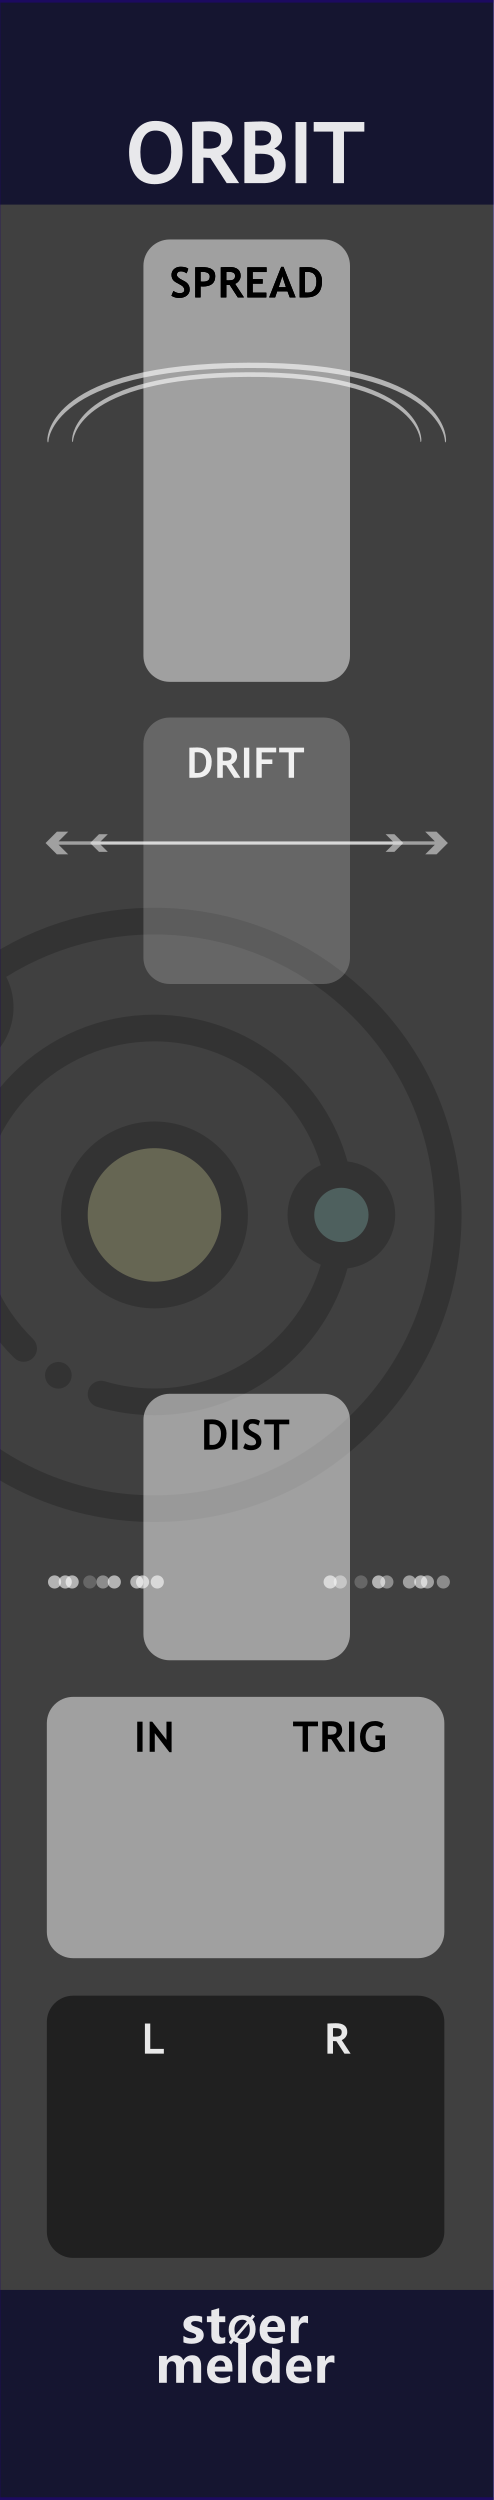
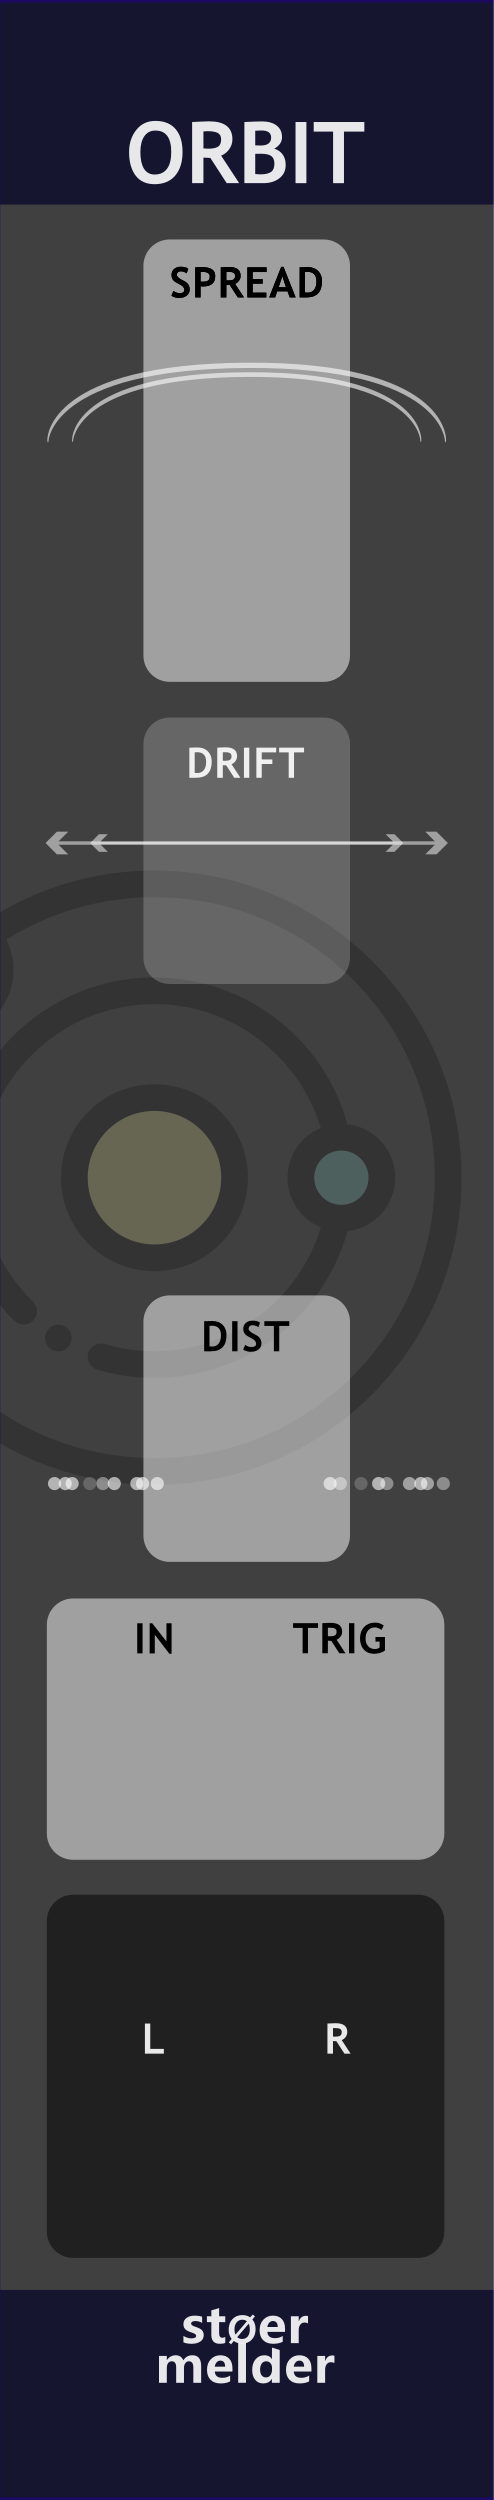
<svg xmlns="http://www.w3.org/2000/svg" width="100%" height="100%" viewBox="0 0 75 380" version="1.1" xml:space="preserve" style="fill-rule:evenodd;clip-rule:evenodd;stroke-linecap:round;stroke-linejoin:round;stroke-miterlimit:1.5;">
  <g id="panel" transform="matrix(0.834722,0,0,1.04324,-803.837,250.623)">
    <g transform="matrix(1.4975,0,0,0.958552,963,-240.242)">
      <rect x="0" y="0" width="60" height="380" style="fill:rgb(64,64,64);" />
    </g>
    <g transform="matrix(1.27844,0,0,1.11606,959.87,-263.382)">
      <path d="M10.793,131.018L12.165,132.275L10.551,132.275L8.936,130.796L10.551,129.316L12.165,129.316L10.793,130.574L64.385,130.574L63.012,129.316L64.627,129.316L66.241,130.796L64.627,132.275L63.012,132.275L64.385,131.018L10.793,131.018Z" style="fill:white;fill-opacity:0.5;" />
    </g>
    <g transform="matrix(0.994916,0,0,0.86855,970.527,-231.008)">
      <path d="M10.793,131.018L12.165,132.275L10.551,132.275L8.936,130.796L10.551,129.316L12.165,129.316L10.793,130.574L64.385,130.574L63.012,129.316L64.627,129.316L66.241,130.796L64.627,132.275L63.012,132.275L64.385,131.018L10.793,131.018Z" style="fill:white;fill-opacity:0.5;" />
    </g>
    <g transform="matrix(0.531338,0,0,1.81961,978.958,-538.829)">
      <rect x="-30.034" y="347.456" width="169.102" height="16.91" style="fill:rgb(10,10,44);fill-opacity:0.8;" />
    </g>
    <g transform="matrix(0.531338,0,0,1.76292,978.958,-852.772)">
      <rect x="-30.034" y="347.456" width="169.102" height="16.91" style="fill:rgb(10,10,44);fill-opacity:0.8;" />
    </g>
    <g transform="matrix(4.01174,0,0,25.5659,813.011,-292.473)">
      <rect x="37.388" y="2.043" width="22.397" height="14.247" style="fill:none;stroke:rgb(32,6,118);stroke-opacity:0.7;stroke-width:0.03px;" />
    </g>
    <g transform="matrix(0.840359,0,0,0.840359,175.891,16.2108)">
      <g transform="matrix(1.198,0,0,0.958552,893.633,-224.914)">
        <g transform="matrix(9,0,0,9,64.0056,347.267)">
          <path d="M0.919,-0L0.762,-0L0.762,-0.308C0.762,-0.391 0.732,-0.432 0.671,-0.432C0.643,-0.432 0.62,-0.42 0.602,-0.395C0.583,-0.369 0.574,-0.339 0.574,-0.303L0.574,-0L0.417,-0L0.417,-0.312C0.417,-0.392 0.387,-0.432 0.327,-0.432C0.298,-0.432 0.274,-0.42 0.256,-0.396C0.238,-0.372 0.229,-0.341 0.229,-0.301L0.229,-0L0.072,-0L0.072,-0.54L0.229,-0.54L0.229,-0.456L0.231,-0.456C0.25,-0.486 0.275,-0.51 0.307,-0.528C0.338,-0.545 0.371,-0.553 0.405,-0.553C0.481,-0.553 0.533,-0.519 0.561,-0.451C0.603,-0.519 0.663,-0.553 0.743,-0.553C0.86,-0.553 0.919,-0.481 0.919,-0.335L0.919,-0Z" style="fill:white;fill-opacity:0.9;fill-rule:nonzero;" />
        </g>
        <g transform="matrix(9,0,0,9,72.978,347.267)">
          <path d="M0.551,-0.226L0.196,-0.226C0.201,-0.142 0.252,-0.1 0.347,-0.1C0.407,-0.1 0.459,-0.115 0.505,-0.144L0.505,-0.028C0.456,-0.001 0.391,0.013 0.312,0.013C0.226,0.013 0.159,-0.011 0.111,-0.06C0.063,-0.108 0.04,-0.176 0.04,-0.262C0.04,-0.348 0.065,-0.419 0.116,-0.472C0.167,-0.526 0.23,-0.553 0.307,-0.553C0.384,-0.553 0.443,-0.53 0.487,-0.484C0.53,-0.437 0.551,-0.374 0.551,-0.292L0.551,-0.226ZM0.404,-0.324C0.404,-0.405 0.372,-0.445 0.306,-0.445C0.279,-0.445 0.255,-0.434 0.234,-0.412C0.214,-0.39 0.201,-0.361 0.195,-0.324L0.404,-0.324Z" style="fill:white;fill-opacity:0.9;fill-rule:nonzero;" />
        </g>
        <g transform="matrix(9,0,0,9,78.3513,347.267)">
          <rect x="0.069" y="-0.799" width="0.157" height="0.799" style="fill:white;fill-opacity:0.9;fill-rule:nonzero;" />
        </g>
        <g transform="matrix(9,0,0,9,81.1494,347.267)">
          <path d="M0.593,-0L0.436,-0L0.436,-0.076L0.433,-0.076C0.395,-0.017 0.339,0.013 0.264,0.013C0.195,0.013 0.141,-0.011 0.1,-0.06C0.06,-0.108 0.04,-0.174 0.04,-0.258C0.04,-0.346 0.062,-0.418 0.108,-0.472C0.153,-0.526 0.212,-0.553 0.286,-0.553C0.356,-0.553 0.405,-0.528 0.433,-0.477L0.436,-0.477L0.438,-0.707L0.593,-0.658L0.593,-0ZM0.438,-0.306C0.438,-0.342 0.427,-0.372 0.405,-0.396C0.383,-0.42 0.356,-0.432 0.323,-0.432C0.284,-0.432 0.254,-0.417 0.232,-0.386C0.21,-0.356 0.199,-0.315 0.199,-0.263C0.199,-0.213 0.21,-0.175 0.231,-0.148C0.252,-0.121 0.281,-0.108 0.318,-0.108C0.353,-0.108 0.382,-0.122 0.404,-0.15C0.427,-0.179 0.438,-0.215 0.438,-0.261L0.438,-0.306Z" style="fill:white;fill-opacity:0.9;fill-rule:nonzero;" />
        </g>
        <g transform="matrix(9,0,0,9,87.2654,347.267)">
          <path d="M0.551,-0.226L0.196,-0.226C0.201,-0.142 0.252,-0.1 0.347,-0.1C0.407,-0.1 0.459,-0.115 0.505,-0.144L0.505,-0.028C0.456,-0.001 0.391,0.013 0.312,0.013C0.226,0.013 0.159,-0.011 0.111,-0.06C0.063,-0.108 0.04,-0.176 0.04,-0.262C0.04,-0.348 0.065,-0.419 0.116,-0.472C0.167,-0.526 0.23,-0.553 0.307,-0.553C0.384,-0.553 0.443,-0.53 0.487,-0.484C0.53,-0.437 0.551,-0.374 0.551,-0.292L0.551,-0.226ZM0.404,-0.324C0.404,-0.405 0.372,-0.445 0.306,-0.445C0.279,-0.445 0.255,-0.434 0.234,-0.412C0.214,-0.39 0.201,-0.361 0.195,-0.324L0.404,-0.324Z" style="fill:white;fill-opacity:0.9;fill-rule:nonzero;" />
        </g>
        <g transform="matrix(9,0,0,9,92.6386,347.267)">
          <path d="M0.416,-0.397C0.397,-0.408 0.374,-0.414 0.346,-0.414C0.31,-0.414 0.282,-0.4 0.261,-0.373C0.24,-0.345 0.229,-0.308 0.229,-0.26L0.229,-0L0.072,-0L0.072,-0.54L0.229,-0.54L0.229,-0.438L0.231,-0.438C0.257,-0.512 0.305,-0.549 0.374,-0.549C0.392,-0.549 0.406,-0.547 0.416,-0.543L0.416,-0.397Z" style="fill:white;fill-opacity:0.9;fill-rule:nonzero;" />
        </g>
      </g>
      <g transform="matrix(1.198,0,0,0.958552,893.495,-231.786)">
        <g transform="matrix(9,0,0,9,68.6657,347.267)">
          <path d="M0.058,-0.145C0.112,-0.112 0.165,-0.096 0.216,-0.096C0.281,-0.096 0.314,-0.113 0.314,-0.148C0.314,-0.173 0.287,-0.193 0.233,-0.21C0.166,-0.231 0.12,-0.254 0.095,-0.28C0.07,-0.305 0.058,-0.34 0.058,-0.383C0.058,-0.436 0.079,-0.478 0.122,-0.508C0.165,-0.538 0.221,-0.553 0.291,-0.553C0.34,-0.553 0.388,-0.546 0.434,-0.531L0.434,-0.407C0.392,-0.432 0.346,-0.444 0.295,-0.444C0.27,-0.444 0.25,-0.44 0.235,-0.431C0.22,-0.422 0.212,-0.41 0.212,-0.396C0.212,-0.371 0.235,-0.351 0.28,-0.335C0.329,-0.319 0.366,-0.304 0.39,-0.291C0.415,-0.278 0.434,-0.26 0.447,-0.238C0.459,-0.216 0.466,-0.191 0.466,-0.163C0.466,-0.107 0.444,-0.064 0.399,-0.033C0.354,-0.002 0.295,0.013 0.22,0.013C0.162,0.013 0.107,0.004 0.058,-0.015L0.058,-0.145Z" style="fill:white;fill-opacity:0.9;fill-rule:nonzero;" />
        </g>
        <g transform="matrix(9,0,0,9,73.2436,347.267)">
          <path d="M0.39,-0.006C0.366,0.007 0.33,0.013 0.282,0.013C0.167,0.013 0.11,-0.047 0.11,-0.167L0.11,-0.422L0.021,-0.422L0.021,-0.54L0.11,-0.54L0.11,-0.659L0.267,-0.704L0.267,-0.54L0.39,-0.54L0.39,-0.422L0.267,-0.422L0.267,-0.195C0.267,-0.137 0.289,-0.108 0.335,-0.108C0.353,-0.108 0.371,-0.114 0.39,-0.124L0.39,-0.006Z" style="fill:white;fill-opacity:0.9;fill-rule:nonzero;" />
        </g>
        <g transform="matrix(6.6,0,0,6.6,77.1051,347.267)">
          <path d="M0.106,0.032L0.043,-0.021L0.122,-0.115C0.067,-0.183 0.04,-0.268 0.04,-0.368C0.04,-0.487 0.075,-0.584 0.144,-0.658C0.213,-0.732 0.305,-0.769 0.418,-0.769C0.5,-0.769 0.571,-0.748 0.63,-0.706L0.698,-0.785L0.761,-0.733L0.689,-0.65C0.748,-0.581 0.778,-0.493 0.778,-0.384C0.778,-0.266 0.743,-0.17 0.674,-0.097C0.605,-0.023 0.516,0.013 0.406,0.013C0.32,0.013 0.246,-0.011 0.182,-0.059L0.106,0.032ZM0.54,-0.6C0.506,-0.628 0.463,-0.642 0.413,-0.642C0.349,-0.642 0.297,-0.617 0.258,-0.569C0.218,-0.52 0.199,-0.455 0.199,-0.375C0.199,-0.319 0.208,-0.273 0.227,-0.234L0.54,-0.6ZM0.275,-0.165C0.311,-0.131 0.356,-0.114 0.409,-0.114C0.473,-0.114 0.524,-0.137 0.563,-0.184C0.601,-0.231 0.62,-0.294 0.62,-0.374C0.62,-0.435 0.61,-0.488 0.588,-0.533L0.275,-0.165Z" style="fill:white;fill-opacity:0.9;fill-rule:nonzero;" />
        </g>
        <g transform="matrix(9,0,0,9,82.6053,347.267)">
          <path d="M0.551,-0.226L0.196,-0.226C0.201,-0.142 0.252,-0.1 0.347,-0.1C0.407,-0.1 0.459,-0.115 0.505,-0.144L0.505,-0.028C0.456,-0.001 0.391,0.013 0.312,0.013C0.226,0.013 0.159,-0.011 0.111,-0.06C0.063,-0.108 0.04,-0.176 0.04,-0.262C0.04,-0.348 0.065,-0.419 0.116,-0.472C0.167,-0.526 0.23,-0.553 0.307,-0.553C0.384,-0.553 0.443,-0.53 0.487,-0.484C0.53,-0.437 0.551,-0.374 0.551,-0.292L0.551,-0.226ZM0.404,-0.324C0.404,-0.405 0.372,-0.445 0.306,-0.445C0.279,-0.445 0.255,-0.434 0.234,-0.412C0.214,-0.39 0.201,-0.361 0.195,-0.324L0.404,-0.324Z" style="fill:white;fill-opacity:0.9;fill-rule:nonzero;" />
        </g>
        <g transform="matrix(9,0,0,9,87.9786,347.267)">
          <path d="M0.416,-0.397C0.397,-0.408 0.374,-0.414 0.346,-0.414C0.31,-0.414 0.282,-0.4 0.261,-0.373C0.24,-0.345 0.229,-0.308 0.229,-0.26L0.229,-0L0.072,-0L0.072,-0.54L0.229,-0.54L0.229,-0.438L0.231,-0.438C0.257,-0.512 0.305,-0.549 0.374,-0.549C0.392,-0.549 0.406,-0.547 0.416,-0.543L0.416,-0.397Z" style="fill:white;fill-opacity:0.9;fill-rule:nonzero;" />
        </g>
      </g>
    </g>
    <g transform="matrix(1.198,0,0,0.958552,983.469,-213.548)">
      <g transform="matrix(13,0,0,13,2.02808,0)">
        <path d="M0.039,-0.364C0.039,-0.466 0.067,-0.552 0.123,-0.622C0.179,-0.693 0.253,-0.728 0.347,-0.728C0.45,-0.728 0.528,-0.696 0.583,-0.632C0.637,-0.569 0.664,-0.479 0.664,-0.364C0.664,-0.249 0.636,-0.157 0.579,-0.089C0.522,-0.022 0.441,0.012 0.337,0.012C0.241,0.012 0.167,-0.021 0.116,-0.088C0.065,-0.155 0.039,-0.247 0.039,-0.364ZM0.171,-0.364C0.171,-0.28 0.185,-0.215 0.213,-0.169C0.242,-0.124 0.283,-0.101 0.337,-0.101C0.4,-0.101 0.449,-0.123 0.482,-0.168C0.516,-0.213 0.532,-0.278 0.532,-0.364C0.532,-0.531 0.47,-0.615 0.347,-0.615C0.29,-0.615 0.247,-0.593 0.216,-0.547C0.186,-0.502 0.171,-0.441 0.171,-0.364Z" style="fill:white;fill-opacity:0.9;fill-rule:nonzero;" />
      </g>
      <g transform="matrix(13,0,0,13,11.1687,0)">
        <path d="M0.477,-0L0.286,-0.295C0.266,-0.296 0.24,-0.297 0.205,-0.299L0.205,-0L0.073,-0L0.073,-0.715C0.08,-0.715 0.108,-0.717 0.156,-0.719C0.204,-0.721 0.242,-0.723 0.271,-0.723C0.453,-0.723 0.544,-0.652 0.544,-0.512C0.544,-0.469 0.531,-0.431 0.506,-0.396C0.481,-0.361 0.45,-0.337 0.412,-0.322L0.623,-0L0.477,-0ZM0.205,-0.605L0.205,-0.406C0.229,-0.404 0.246,-0.403 0.259,-0.403C0.312,-0.403 0.351,-0.411 0.375,-0.426C0.4,-0.441 0.412,-0.47 0.412,-0.513C0.412,-0.548 0.399,-0.573 0.373,-0.587C0.346,-0.601 0.305,-0.608 0.248,-0.608C0.234,-0.608 0.22,-0.607 0.205,-0.605Z" style="fill:white;fill-opacity:0.9;fill-rule:nonzero;" />
      </g>
      <g transform="matrix(13,0,0,13,19.1096,0)">
        <path d="M0.292,-0L0.073,-0L0.073,-0.715C0.17,-0.719 0.237,-0.722 0.276,-0.722C0.35,-0.722 0.408,-0.706 0.45,-0.674C0.492,-0.642 0.513,-0.597 0.513,-0.538C0.513,-0.481 0.483,-0.437 0.423,-0.404C0.512,-0.373 0.556,-0.309 0.556,-0.212C0.556,-0.147 0.532,-0.096 0.482,-0.057C0.433,-0.019 0.37,-0 0.292,-0ZM0.2,-0.613L0.2,-0.442C0.22,-0.441 0.24,-0.44 0.262,-0.44C0.344,-0.44 0.386,-0.471 0.386,-0.533C0.386,-0.588 0.348,-0.616 0.273,-0.616C0.253,-0.616 0.229,-0.615 0.2,-0.613ZM0.2,-0.343L0.2,-0.106C0.226,-0.104 0.247,-0.103 0.263,-0.103C0.319,-0.103 0.36,-0.113 0.386,-0.132C0.412,-0.151 0.424,-0.183 0.424,-0.228C0.424,-0.268 0.412,-0.298 0.389,-0.316C0.365,-0.335 0.323,-0.344 0.264,-0.344C0.252,-0.344 0.23,-0.344 0.2,-0.343Z" style="fill:white;fill-opacity:0.9;fill-rule:nonzero;" />
      </g>
      <g transform="matrix(13,0,0,13,26.8474,0)">
        <rect x="0.076" y="-0.715" width="0.127" height="0.715" style="fill:white;fill-opacity:0.9;fill-rule:nonzero;" />
      </g>
      <g transform="matrix(13,0,0,13,30.4656,0)">
        <path d="M0.364,-0.603L0.364,-0L0.237,-0L0.237,-0.603L0.01,-0.603L0.01,-0.715L0.602,-0.715L0.602,-0.603L0.364,-0.603Z" style="fill:white;fill-opacity:0.9;fill-rule:nonzero;" />
      </g>
    </g>
-     <g transform="matrix(1.064,0,0,1.42655,966.095,-30.6681)">
-       <path d="M73.138,59.611C73.138,58.128 71.119,56.924 68.634,56.924L9.611,56.924C7.125,56.924 5.107,58.128 5.107,59.611L5.107,81.016C5.107,82.5 7.125,83.704 9.611,83.704L68.634,83.704C71.119,83.704 73.138,82.5 73.138,81.016L73.138,59.611Z" style="fill-opacity:0.5;" />
-     </g>
-     <g transform="matrix(0.218476,0,0,0.174808,935.186,-107.979)">
+     <g transform="matrix(1.064,0,0,1.97578,966.095,-76.6409)">
+       <path d="M73.138,58.864C73.138,57.793 71.119,56.924 68.634,56.924L9.611,56.924C7.125,56.924 5.107,57.793 5.107,58.864L5.107,81.763C5.107,82.834 7.125,83.704 9.611,83.704L68.634,83.704C71.119,83.704 73.138,82.834 73.138,81.763L73.138,58.864Z" style="fill-opacity:0.5;" />
+     </g>
+     <g transform="matrix(0.218476,0,0,0.174808,935.186,-113.405)">
      <g opacity="0.2">
        <circle cx="411.847" cy="256.051" r="33.755" style="fill:rgb(135,223,214);" />
        <circle cx="82.939" cy="82.939" r="44.513" style="fill:rgb(74,125,186);" />
        <circle cx="256.051" cy="256.051" r="66.77" style="fill:rgb(255,254,159);" />
        <path d="M256.05,333.947C299.003,333.947 333.948,299.002 333.948,256.049C333.948,213.096 299.003,178.151 256.05,178.151C213.097,178.151 178.152,213.096 178.152,256.049C178.152,299.002 213.097,333.947 256.05,333.947ZM256.05,200.408C286.731,200.408 311.691,225.369 311.691,256.049C311.691,286.729 286.73,311.69 256.05,311.69C225.37,311.69 200.409,286.729 200.409,256.049C200.409,225.369 225.369,200.408 256.05,200.408Z" style="fill-rule:nonzero;" />
        <path d="M182.113,380.452C181.512,380.051 180.867,379.706 180.188,379.428C179.52,379.15 178.819,378.938 178.107,378.794C176.671,378.505 175.203,378.505 173.767,378.794C173.055,378.939 172.354,379.15 171.686,379.428C171.007,379.706 170.362,380.051 169.761,380.452C169.149,380.853 168.581,381.32 168.07,381.832C167.558,382.344 167.091,382.911 166.69,383.523C166.289,384.124 165.944,384.769 165.666,385.448C165.388,386.116 165.176,386.817 165.032,387.529C164.887,388.241 164.809,388.976 164.809,389.699C164.809,392.637 166,395.497 168.07,397.567C168.582,398.079 169.149,398.546 169.761,398.958C170.362,399.359 171.007,399.704 171.686,399.982C172.354,400.26 173.055,400.472 173.767,400.616C174.479,400.761 175.214,400.827 175.937,400.827C176.66,400.827 177.395,400.76 178.107,400.616C178.819,400.471 179.52,400.26 180.188,399.982C180.867,399.704 181.512,399.359 182.113,398.958C182.725,398.546 183.293,398.079 183.804,397.567C185.874,395.497 187.065,392.626 187.065,389.699C187.065,386.772 185.874,383.901 183.804,381.831C183.293,381.32 182.725,380.853 182.113,380.452Z" style="fill-rule:nonzero;" />
        <path d="M437.034,75.066C351.78,-10.188 219.239,-24.224 118.504,40.152C108.53,31.83 96.083,27.293 82.935,27.293C68.073,27.293 54.099,33.081 43.591,43.59C33.081,54.1 27.293,68.073 27.293,82.934C27.293,96.082 31.831,108.53 40.152,118.504C-24.225,219.239 -10.188,351.781 75.066,437.033C123.408,485.377 187.683,512 256.05,512C324.418,512 388.691,485.377 437.035,437.034C485.376,388.692 512,324.417 512,256.049C512,187.681 485.376,123.408 437.034,75.066ZM59.328,59.327C65.633,53.022 74.017,49.549 82.934,49.549C91.851,49.549 100.235,53.022 106.54,59.327C107.26,60.047 107.938,60.797 108.583,61.569C108.633,61.629 108.684,61.687 108.735,61.745C113.645,67.703 116.318,75.112 116.318,82.933C116.318,91.85 112.845,100.234 106.54,106.539C100.235,112.844 91.851,116.317 82.934,116.317C75.12,116.317 67.716,113.65 61.76,108.748C61.693,108.689 61.626,108.63 61.557,108.573C60.789,107.931 60.042,107.257 59.327,106.54C53.022,100.235 49.549,91.851 49.549,82.934C49.549,74.017 53.022,65.633 59.328,59.327ZM421.296,421.297C377.158,465.436 318.472,489.745 256.05,489.745C193.628,489.745 134.942,465.436 90.804,421.297C13.531,344.023 0.319,224.208 57.622,132.499C65.364,136.464 73.985,138.576 82.934,138.576C97.796,138.576 111.77,132.788 122.278,122.279C132.788,111.769 138.575,97.797 138.575,82.935C138.575,73.986 136.462,65.365 132.498,57.623C224.208,0.32 344.024,13.532 421.296,90.804C512.413,181.921 512.413,330.179 421.296,421.297Z" style="fill-rule:nonzero;" />
        <path d="M416.937,211.463C407.743,178.314 388.238,148.406 361.351,126.523C331.72,102.407 294.324,89.125 256.051,89.125C164.009,89.125 89.127,164.007 89.127,256.049C89.127,301.278 106.921,343.622 139.23,375.283C141.396,377.405 144.208,378.462 147.019,378.462C149.905,378.462 152.789,377.347 154.968,375.122C159.269,370.732 159.198,363.687 154.808,359.384C126.805,331.945 111.384,295.246 111.384,256.048C111.384,176.278 176.282,111.38 256.052,111.38C319.919,111.38 376.592,154.192 394.679,214.584C378.425,221.339 366.964,237.378 366.964,256.048C366.964,274.718 378.426,290.757 394.68,297.512C376.592,357.903 319.919,400.716 256.052,400.716C241.975,400.716 228.067,398.701 214.712,394.726C208.823,392.973 202.624,396.326 200.872,402.218C199.119,408.109 202.472,414.306 208.364,416.058C223.781,420.646 239.826,422.973 256.053,422.973C294.327,422.973 331.723,409.691 361.354,385.575C388.24,363.692 407.746,333.785 416.94,300.636C439.299,298.099 456.733,279.076 456.733,256.049C456.729,233.023 439.296,213.999 416.937,211.463ZM411.846,278.677C399.369,278.677 389.219,268.527 389.219,256.05C389.219,243.573 399.369,233.423 411.846,233.423C424.323,233.423 434.473,243.573 434.473,256.05C434.473,268.526 424.323,278.677 411.846,278.677Z" style="fill-rule:nonzero;" />
      </g>
    </g>
    <g transform="matrix(1.198,0,0,0.958552,975.004,9.23969)">
      <g transform="matrix(6.4,0,0,6.4,39.2825,51.8924)">
        <path d="M0.477,-0L0.286,-0.295C0.266,-0.296 0.24,-0.297 0.205,-0.299L0.205,-0L0.073,-0L0.073,-0.715C0.08,-0.715 0.108,-0.717 0.156,-0.719C0.204,-0.721 0.242,-0.723 0.271,-0.723C0.453,-0.723 0.544,-0.652 0.544,-0.512C0.544,-0.469 0.531,-0.431 0.506,-0.396C0.481,-0.361 0.45,-0.337 0.412,-0.322L0.623,-0L0.477,-0ZM0.205,-0.605L0.205,-0.406C0.229,-0.404 0.246,-0.403 0.259,-0.403C0.312,-0.403 0.351,-0.411 0.375,-0.426C0.4,-0.441 0.412,-0.47 0.412,-0.513C0.412,-0.548 0.399,-0.573 0.373,-0.587C0.346,-0.601 0.305,-0.608 0.248,-0.608C0.234,-0.608 0.22,-0.607 0.205,-0.605Z" style="fill:white;fill-opacity:0.9;fill-rule:nonzero;" />
      </g>
    </g>
-     <g transform="matrix(0.552947,0,0,1.4499,986.292,-119.694)">
+     <g transform="matrix(0.552947,0,0,1.4499,986.292,-134.03)">
      <path d="M73.138,59.568C73.138,58.109 69.254,56.924 64.471,56.924L13.773,56.924C8.99,56.924 5.107,58.109 5.107,59.568L5.107,81.06C5.107,82.519 8.99,83.704 13.773,83.704L64.471,83.704C69.254,83.704 73.138,82.519 73.138,81.06L73.138,59.568Z" style="fill:white;fill-opacity:0.5;" />
    </g>
-     <g transform="matrix(1.198,0,0,0.958552,958.279,-78.756)">
+     <g transform="matrix(1.198,0,0,0.958552,958.279,-93.0923)">
      <g transform="matrix(6.4,0,0,6.4,34.5046,51.8924)">
        <path d="M0.232,-0L0.073,-0L0.073,-0.715C0.174,-0.718 0.238,-0.72 0.264,-0.72C0.368,-0.72 0.451,-0.69 0.512,-0.629C0.573,-0.568 0.604,-0.487 0.604,-0.386C0.604,-0.129 0.48,-0 0.232,-0ZM0.2,-0.604L0.2,-0.116C0.221,-0.114 0.243,-0.113 0.267,-0.113C0.331,-0.113 0.381,-0.136 0.417,-0.183C0.454,-0.229 0.472,-0.294 0.472,-0.378C0.472,-0.531 0.401,-0.607 0.258,-0.607C0.245,-0.607 0.225,-0.606 0.2,-0.604Z" style="fill-rule:nonzero;" />
      </g>
      <g transform="matrix(6.4,0,0,6.4,38.7451,51.8924)">
        <rect x="0.076" y="-0.715" width="0.127" height="0.715" style="fill-rule:nonzero;" />
      </g>
      <g transform="matrix(6.4,0,0,6.4,40.6543,51.8924)">
        <path d="M0.039,-0.04L0.086,-0.153C0.136,-0.118 0.185,-0.101 0.234,-0.101C0.308,-0.101 0.346,-0.127 0.346,-0.179C0.346,-0.203 0.337,-0.226 0.319,-0.249C0.302,-0.271 0.266,-0.295 0.211,-0.323C0.156,-0.351 0.119,-0.373 0.1,-0.391C0.081,-0.409 0.066,-0.43 0.056,-0.454C0.046,-0.479 0.041,-0.506 0.041,-0.535C0.041,-0.59 0.061,-0.636 0.101,-0.673C0.142,-0.709 0.194,-0.728 0.257,-0.728C0.34,-0.728 0.401,-0.712 0.439,-0.681L0.401,-0.572C0.356,-0.604 0.309,-0.62 0.26,-0.62C0.23,-0.62 0.208,-0.612 0.192,-0.596C0.176,-0.581 0.167,-0.561 0.167,-0.536C0.167,-0.495 0.213,-0.452 0.304,-0.408C0.352,-0.385 0.386,-0.363 0.407,-0.344C0.428,-0.324 0.444,-0.301 0.456,-0.275C0.467,-0.248 0.472,-0.219 0.472,-0.187C0.472,-0.129 0.449,-0.081 0.404,-0.044C0.358,-0.007 0.297,0.012 0.22,0.012C0.153,0.012 0.093,-0.005 0.039,-0.04Z" style="fill-rule:nonzero;" />
      </g>
      <g transform="matrix(6.4,0,0,6.4,44.0542,51.8924)">
        <path d="M0.364,-0.603L0.364,-0L0.237,-0L0.237,-0.603L0.01,-0.603L0.01,-0.715L0.602,-0.715L0.602,-0.603L0.364,-0.603Z" style="fill-rule:nonzero;" />
      </g>
    </g>
-     <g transform="matrix(1.064,0,0,1.42181,966.095,-73.9383)">
+     <g transform="matrix(1.064,0,0,1.42181,966.095,-88.2747)">
      <path d="M73.138,59.62C73.138,58.132 71.119,56.924 68.634,56.924L9.611,56.924C7.125,56.924 5.107,58.132 5.107,59.62L5.107,81.007C5.107,82.496 7.125,83.704 9.611,83.704L68.634,83.704C71.119,83.704 73.138,82.496 73.138,81.007L73.138,59.62Z" style="fill:white;fill-opacity:0.5;" />
    </g>
-     <g transform="matrix(1.198,0,0,0.958552,941.704,-34.7429)">
+     <g transform="matrix(1.198,0,0,0.958552,941.704,-49.0792)">
      <g transform="matrix(6.4,0,0,6.4,38.1466,51.8924)">
        <rect x="0.076" y="-0.715" width="0.127" height="0.715" style="fill-rule:nonzero;" />
      </g>
      <g transform="matrix(6.4,0,0,6.4,40.0559,51.8924)">
        <path d="M0.542,0.01L0.195,-0.443L0.195,0L0.073,0L0.073,-0.715L0.134,-0.715L0.472,-0.284L0.472,-0.715L0.594,-0.715L0.594,0.01L0.542,0.01Z" style="fill-rule:nonzero;" />
      </g>
    </g>
    <g transform="matrix(1.198,0,0,0.958552,941.545,9.23969)">
      <g transform="matrix(6.4,0,0,6.4,39.4684,51.8924)">
        <path d="M0.073,-0L0.073,-0.715L0.2,-0.715L0.2,-0.113L0.523,-0.113L0.523,-0L0.073,-0Z" style="fill:white;fill-opacity:0.9;fill-rule:nonzero;" />
      </g>
    </g>
-     <g transform="matrix(1.198,0,0,0.958552,975.444,-34.7578)">
+     <g transform="matrix(1.198,0,0,0.958552,975.444,-49.0942)">
      <g transform="matrix(6.4,0,0,6.4,34.0936,51.8924)">
        <path d="M0.364,-0.603L0.364,-0L0.237,-0L0.237,-0.603L0.01,-0.603L0.01,-0.715L0.602,-0.715L0.602,-0.603L0.364,-0.603Z" style="fill-rule:nonzero;" />
      </g>
      <g transform="matrix(6.4,0,0,6.4,38.1372,51.8924)">
        <path d="M0.477,-0L0.286,-0.295C0.266,-0.296 0.24,-0.297 0.205,-0.299L0.205,-0L0.073,-0L0.073,-0.715C0.08,-0.715 0.108,-0.717 0.156,-0.719C0.204,-0.721 0.242,-0.723 0.271,-0.723C0.453,-0.723 0.544,-0.652 0.544,-0.512C0.544,-0.469 0.531,-0.431 0.506,-0.396C0.481,-0.361 0.45,-0.337 0.412,-0.322L0.623,-0L0.477,-0ZM0.205,-0.605L0.205,-0.406C0.229,-0.404 0.246,-0.403 0.259,-0.403C0.312,-0.403 0.351,-0.411 0.375,-0.426C0.4,-0.441 0.412,-0.47 0.412,-0.513C0.412,-0.548 0.399,-0.573 0.373,-0.587C0.346,-0.601 0.305,-0.608 0.248,-0.608C0.234,-0.608 0.22,-0.607 0.205,-0.605Z" style="fill-rule:nonzero;" />
      </g>
      <g transform="matrix(6.4,0,0,6.4,42.1746,51.8924)">
        <rect x="0.076" y="-0.715" width="0.127" height="0.715" style="fill-rule:nonzero;" />
      </g>
      <g transform="matrix(6.4,0,0,6.4,44.0839,51.8924)">
        <path d="M0.602,-0.657L0.548,-0.555C0.533,-0.569 0.51,-0.582 0.479,-0.595C0.448,-0.608 0.421,-0.615 0.398,-0.615C0.328,-0.615 0.273,-0.591 0.232,-0.543C0.191,-0.496 0.171,-0.432 0.171,-0.352C0.171,-0.275 0.191,-0.215 0.231,-0.169C0.271,-0.123 0.325,-0.101 0.394,-0.101C0.439,-0.101 0.476,-0.113 0.505,-0.138L0.505,-0.278L0.406,-0.278L0.406,-0.387L0.632,-0.387L0.632,-0.066C0.602,-0.042 0.563,-0.022 0.515,-0.009C0.468,0.005 0.42,0.012 0.373,0.012C0.271,0.012 0.189,-0.021 0.129,-0.089C0.069,-0.156 0.039,-0.245 0.039,-0.355C0.039,-0.465 0.072,-0.555 0.137,-0.624C0.203,-0.693 0.291,-0.728 0.401,-0.728C0.48,-0.728 0.547,-0.704 0.602,-0.657Z" style="fill-rule:nonzero;" />
      </g>
    </g>
    <g transform="matrix(0.552947,0,0,2.4068,986.292,-342.348)">
      <path d="M73.138,58.517C73.138,57.637 69.254,56.924 64.471,56.924L13.773,56.924C8.99,56.924 5.107,57.637 5.107,58.517L5.107,82.111C5.107,82.99 8.99,83.704 13.773,83.704L64.471,83.704C69.254,83.704 73.138,82.99 73.138,82.111L73.138,58.517Z" style="fill:white;fill-opacity:0.5;" />
    </g>
    <g transform="matrix(1.198,0,0,0.958552,958.523,-246.644)">
      <g transform="matrix(6.4,0,0,6.4,29.5453,51.8924)">
        <path d="M0.039,-0.04L0.086,-0.153C0.136,-0.118 0.185,-0.101 0.234,-0.101C0.308,-0.101 0.346,-0.127 0.346,-0.179C0.346,-0.203 0.337,-0.226 0.319,-0.249C0.302,-0.271 0.266,-0.295 0.211,-0.323C0.156,-0.351 0.119,-0.373 0.1,-0.391C0.081,-0.409 0.066,-0.43 0.056,-0.454C0.046,-0.479 0.041,-0.506 0.041,-0.535C0.041,-0.59 0.061,-0.636 0.101,-0.673C0.142,-0.709 0.194,-0.728 0.257,-0.728C0.34,-0.728 0.401,-0.712 0.439,-0.681L0.401,-0.572C0.356,-0.604 0.309,-0.62 0.26,-0.62C0.23,-0.62 0.208,-0.612 0.192,-0.596C0.176,-0.581 0.167,-0.561 0.167,-0.536C0.167,-0.495 0.213,-0.452 0.304,-0.408C0.352,-0.385 0.386,-0.363 0.407,-0.344C0.428,-0.324 0.444,-0.301 0.456,-0.275C0.467,-0.248 0.472,-0.219 0.472,-0.187C0.472,-0.129 0.449,-0.081 0.404,-0.044C0.358,-0.007 0.297,0.012 0.22,0.012C0.153,0.012 0.093,-0.005 0.039,-0.04Z" style="fill-rule:nonzero;" />
      </g>
      <g transform="matrix(6.4,0,0,6.4,32.9452,51.8924)">
        <path d="M0.2,-0.263L0.2,-0L0.073,-0L0.073,-0.715C0.158,-0.718 0.207,-0.72 0.222,-0.72C0.335,-0.72 0.417,-0.703 0.469,-0.668C0.522,-0.634 0.548,-0.579 0.548,-0.506C0.548,-0.342 0.451,-0.26 0.258,-0.26C0.243,-0.26 0.224,-0.261 0.2,-0.263ZM0.2,-0.605L0.2,-0.376C0.222,-0.374 0.239,-0.373 0.251,-0.373C0.309,-0.373 0.351,-0.382 0.378,-0.402C0.405,-0.421 0.418,-0.452 0.418,-0.496C0.418,-0.57 0.358,-0.607 0.239,-0.607C0.225,-0.607 0.213,-0.607 0.2,-0.605Z" style="fill-rule:nonzero;" />
      </g>
      <g transform="matrix(6.4,0,0,6.4,36.8294,51.8924)">
        <path d="M0.477,-0L0.286,-0.295C0.266,-0.296 0.24,-0.297 0.205,-0.299L0.205,-0L0.073,-0L0.073,-0.715C0.08,-0.715 0.108,-0.717 0.156,-0.719C0.204,-0.721 0.242,-0.723 0.271,-0.723C0.453,-0.723 0.544,-0.652 0.544,-0.512C0.544,-0.469 0.531,-0.431 0.506,-0.396C0.481,-0.361 0.45,-0.337 0.412,-0.322L0.623,-0L0.477,-0ZM0.205,-0.605L0.205,-0.406C0.229,-0.404 0.246,-0.403 0.259,-0.403C0.312,-0.403 0.351,-0.411 0.375,-0.426C0.4,-0.441 0.412,-0.47 0.412,-0.513C0.412,-0.548 0.399,-0.573 0.373,-0.587C0.346,-0.601 0.305,-0.608 0.248,-0.608C0.234,-0.608 0.22,-0.607 0.205,-0.605Z" style="fill-rule:nonzero;" />
      </g>
      <g transform="matrix(6.4,0,0,6.4,40.8668,51.8924)">
        <path d="M0.2,-0.603L0.2,-0.435L0.437,-0.435L0.437,-0.327L0.2,-0.327L0.2,-0.113L0.524,-0.113L0.524,-0L0.073,-0L0.073,-0.715L0.53,-0.715L0.53,-0.603L0.2,-0.603Z" style="fill-rule:nonzero;" />
      </g>
      <g transform="matrix(6.4,0,0,6.4,44.6354,51.8924)">
        <path d="M0.491,-0L0.438,-0.145L0.193,-0.145L0.144,-0L0.002,-0L0.288,-0.725L0.343,-0.725L0.631,-0L0.491,-0ZM0.315,-0.506L0.229,-0.242L0.401,-0.242L0.315,-0.506Z" style="fill-rule:nonzero;" />
      </g>
      <g transform="matrix(6.4,0,0,6.4,48.8166,51.8924)">
        <path d="M0.232,-0L0.073,-0L0.073,-0.715C0.174,-0.718 0.238,-0.72 0.264,-0.72C0.368,-0.72 0.451,-0.69 0.512,-0.629C0.573,-0.568 0.604,-0.487 0.604,-0.386C0.604,-0.129 0.48,-0 0.232,-0ZM0.2,-0.604L0.2,-0.116C0.221,-0.114 0.243,-0.113 0.267,-0.113C0.331,-0.113 0.381,-0.136 0.417,-0.183C0.454,-0.229 0.472,-0.294 0.472,-0.378C0.472,-0.531 0.401,-0.607 0.258,-0.607C0.245,-0.607 0.225,-0.606 0.2,-0.604Z" style="fill-rule:nonzero;" />
      </g>
    </g>
    <g transform="matrix(1.198,0,0,0.958552,958.523,-246.644)">
      <g transform="matrix(6.4,0,0,6.4,29.5453,51.8924)">
        <path d="M0.039,-0.04L0.086,-0.153C0.136,-0.118 0.185,-0.101 0.234,-0.101C0.308,-0.101 0.346,-0.127 0.346,-0.179C0.346,-0.203 0.337,-0.226 0.319,-0.249C0.302,-0.271 0.266,-0.295 0.211,-0.323C0.156,-0.351 0.119,-0.373 0.1,-0.391C0.081,-0.409 0.066,-0.43 0.056,-0.454C0.046,-0.479 0.041,-0.506 0.041,-0.535C0.041,-0.59 0.061,-0.636 0.101,-0.673C0.142,-0.709 0.194,-0.728 0.257,-0.728C0.34,-0.728 0.401,-0.712 0.439,-0.681L0.401,-0.572C0.356,-0.604 0.309,-0.62 0.26,-0.62C0.23,-0.62 0.208,-0.612 0.192,-0.596C0.176,-0.581 0.167,-0.561 0.167,-0.536C0.167,-0.495 0.213,-0.452 0.304,-0.408C0.352,-0.385 0.386,-0.363 0.407,-0.344C0.428,-0.324 0.444,-0.301 0.456,-0.275C0.467,-0.248 0.472,-0.219 0.472,-0.187C0.472,-0.129 0.449,-0.081 0.404,-0.044C0.358,-0.007 0.297,0.012 0.22,0.012C0.153,0.012 0.093,-0.005 0.039,-0.04Z" style="fill-rule:nonzero;" />
      </g>
      <g transform="matrix(6.4,0,0,6.4,32.9452,51.8924)">
        <path d="M0.2,-0.263L0.2,-0L0.073,-0L0.073,-0.715C0.158,-0.718 0.207,-0.72 0.222,-0.72C0.335,-0.72 0.417,-0.703 0.469,-0.668C0.522,-0.634 0.548,-0.579 0.548,-0.506C0.548,-0.342 0.451,-0.26 0.258,-0.26C0.243,-0.26 0.224,-0.261 0.2,-0.263ZM0.2,-0.605L0.2,-0.376C0.222,-0.374 0.239,-0.373 0.251,-0.373C0.309,-0.373 0.351,-0.382 0.378,-0.402C0.405,-0.421 0.418,-0.452 0.418,-0.496C0.418,-0.57 0.358,-0.607 0.239,-0.607C0.225,-0.607 0.213,-0.607 0.2,-0.605Z" style="fill-rule:nonzero;" />
      </g>
      <g transform="matrix(6.4,0,0,6.4,36.8294,51.8924)">
        <path d="M0.477,-0L0.286,-0.295C0.266,-0.296 0.24,-0.297 0.205,-0.299L0.205,-0L0.073,-0L0.073,-0.715C0.08,-0.715 0.108,-0.717 0.156,-0.719C0.204,-0.721 0.242,-0.723 0.271,-0.723C0.453,-0.723 0.544,-0.652 0.544,-0.512C0.544,-0.469 0.531,-0.431 0.506,-0.396C0.481,-0.361 0.45,-0.337 0.412,-0.322L0.623,-0L0.477,-0ZM0.205,-0.605L0.205,-0.406C0.229,-0.404 0.246,-0.403 0.259,-0.403C0.312,-0.403 0.351,-0.411 0.375,-0.426C0.4,-0.441 0.412,-0.47 0.412,-0.513C0.412,-0.548 0.399,-0.573 0.373,-0.587C0.346,-0.601 0.305,-0.608 0.248,-0.608C0.234,-0.608 0.22,-0.607 0.205,-0.605Z" style="fill-rule:nonzero;" />
      </g>
      <g transform="matrix(6.4,0,0,6.4,40.8668,51.8924)">
        <path d="M0.2,-0.603L0.2,-0.435L0.437,-0.435L0.437,-0.327L0.2,-0.327L0.2,-0.113L0.524,-0.113L0.524,-0L0.073,-0L0.073,-0.715L0.53,-0.715L0.53,-0.603L0.2,-0.603Z" style="fill-rule:nonzero;" />
      </g>
      <g transform="matrix(6.4,0,0,6.4,44.6354,51.8924)">
        <path d="M0.491,-0L0.438,-0.145L0.193,-0.145L0.144,-0L0.002,-0L0.288,-0.725L0.343,-0.725L0.631,-0L0.491,-0ZM0.315,-0.506L0.229,-0.242L0.401,-0.242L0.315,-0.506Z" style="fill-rule:nonzero;" />
      </g>
      <g transform="matrix(6.4,0,0,6.4,48.8166,51.8924)">
        <path d="M0.232,-0L0.073,-0L0.073,-0.715C0.174,-0.718 0.238,-0.72 0.264,-0.72C0.368,-0.72 0.451,-0.69 0.512,-0.629C0.573,-0.568 0.604,-0.487 0.604,-0.386C0.604,-0.129 0.48,-0 0.232,-0ZM0.2,-0.604L0.2,-0.116C0.221,-0.114 0.243,-0.113 0.267,-0.113C0.331,-0.113 0.381,-0.136 0.417,-0.183C0.454,-0.229 0.472,-0.294 0.472,-0.378C0.472,-0.531 0.401,-0.607 0.258,-0.607C0.245,-0.607 0.225,-0.606 0.2,-0.604Z" style="fill-rule:nonzero;" />
      </g>
    </g>
    <g transform="matrix(0.552947,0,0,1.44962,986.292,-218.208)">
      <path d="M73.138,59.569C73.138,58.109 69.254,56.924 64.471,56.924L13.773,56.924C8.99,56.924 5.107,58.109 5.107,59.569L5.107,81.059C5.107,82.519 8.99,83.704 13.773,83.704L64.471,83.704C69.254,83.704 73.138,82.519 73.138,81.059L73.138,59.569Z" style="fill:white;fill-opacity:0.2;" />
    </g>
    <g transform="matrix(1.198,0,0,0.958552,958.279,-176.656)">
      <g transform="matrix(6.4,0,0,6.4,32.2546,51.8924)">
        <path d="M0.232,-0L0.073,-0L0.073,-0.715C0.174,-0.718 0.238,-0.72 0.264,-0.72C0.368,-0.72 0.451,-0.69 0.512,-0.629C0.573,-0.568 0.604,-0.487 0.604,-0.386C0.604,-0.129 0.48,-0 0.232,-0ZM0.2,-0.604L0.2,-0.116C0.221,-0.114 0.243,-0.113 0.267,-0.113C0.331,-0.113 0.381,-0.136 0.417,-0.183C0.454,-0.229 0.472,-0.294 0.472,-0.378C0.472,-0.531 0.401,-0.607 0.258,-0.607C0.245,-0.607 0.225,-0.606 0.2,-0.604Z" style="fill:white;fill-opacity:0.9;fill-rule:nonzero;" />
      </g>
      <g transform="matrix(6.4,0,0,6.4,36.4951,51.8924)">
        <path d="M0.477,-0L0.286,-0.295C0.266,-0.296 0.24,-0.297 0.205,-0.299L0.205,-0L0.073,-0L0.073,-0.715C0.08,-0.715 0.108,-0.717 0.156,-0.719C0.204,-0.721 0.242,-0.723 0.271,-0.723C0.453,-0.723 0.544,-0.652 0.544,-0.512C0.544,-0.469 0.531,-0.431 0.506,-0.396C0.481,-0.361 0.45,-0.337 0.412,-0.322L0.623,-0L0.477,-0ZM0.205,-0.605L0.205,-0.406C0.229,-0.404 0.246,-0.403 0.259,-0.403C0.312,-0.403 0.351,-0.411 0.375,-0.426C0.4,-0.441 0.412,-0.47 0.412,-0.513C0.412,-0.548 0.399,-0.573 0.373,-0.587C0.346,-0.601 0.305,-0.608 0.248,-0.608C0.234,-0.608 0.22,-0.607 0.205,-0.605Z" style="fill:white;fill-opacity:0.9;fill-rule:nonzero;" />
      </g>
      <g transform="matrix(6.4,0,0,6.4,40.5325,51.8924)">
        <rect x="0.076" y="-0.715" width="0.127" height="0.715" style="fill:white;fill-opacity:0.9;fill-rule:nonzero;" />
      </g>
      <g transform="matrix(6.4,0,0,6.4,42.4417,51.8924)">
        <path d="M0.2,-0.603L0.2,-0.435L0.452,-0.435L0.452,-0.327L0.2,-0.327L0.2,-0L0.073,-0L0.073,-0.715L0.544,-0.715L0.544,-0.603L0.2,-0.603Z" style="fill:white;fill-opacity:0.9;fill-rule:nonzero;" />
      </g>
      <g transform="matrix(6.4,0,0,6.4,46.3041,51.8924)">
        <path d="M0.364,-0.603L0.364,-0L0.237,-0L0.237,-0.603L0.01,-0.603L0.01,-0.715L0.602,-0.715L0.602,-0.603L0.364,-0.603Z" style="fill:white;fill-opacity:0.9;fill-rule:nonzero;" />
      </g>
    </g>
    <g transform="matrix(1.4175,0,0,4.81855,954.768,-454.07)">
      <path d="M11.969,57.675C11.969,57.675 12.168,55.451 37.68,55.424C62.993,55.398 63.031,57.675 63.031,57.675" style="fill:none;stroke:white;stroke-opacity:0.6;stroke-width:0.16px;" />
    </g>
    <g transform="matrix(1.24171,0,0,4.22098,961.361,-419.605)">
      <path d="M11.969,57.675C11.969,57.675 12.168,55.451 37.68,55.424C62.993,55.398 63.031,57.675 63.031,57.675" style="fill:none;stroke:white;stroke-opacity:0.6;stroke-width:0.16px;" />
    </g>
-     <g>
+     <g transform="matrix(1,0,0,1,0,-14.3364)">
      <g transform="matrix(1.53623,0,0,0.992708,960.534,-248.414)">
        <ellipse cx="8.071" cy="240.424" rx="0.78" ry="0.966" style="fill:white;fill-opacity:0.6;" />
      </g>
      <g transform="matrix(1.53623,0,0,0.992708,963.742,-248.414)">
        <ellipse cx="8.071" cy="240.424" rx="0.78" ry="0.966" style="fill:white;fill-opacity:0.6;" />
      </g>
      <g transform="matrix(1.53623,0,0,0.992708,966.95,-248.414)">
        <ellipse cx="8.071" cy="240.424" rx="0.78" ry="0.966" style="fill:white;fill-opacity:0.2;" />
      </g>
      <g transform="matrix(1.53623,0,0,0.992708,971.417,-248.414)">
        <ellipse cx="8.071" cy="240.424" rx="0.78" ry="0.966" style="fill:white;fill-opacity:0.6;" />
      </g>
      <g transform="matrix(1.53623,0,0,0.992708,969.346,-248.414)">
        <ellipse cx="8.071" cy="240.424" rx="0.78" ry="0.966" style="fill:white;fill-opacity:0.4;" />
      </g>
      <g transform="matrix(1.53623,0,0,0.992708,975.52,-248.414)">
        <ellipse cx="8.071" cy="240.424" rx="0.78" ry="0.966" style="fill:white;fill-opacity:0.6;" />
      </g>
      <g transform="matrix(1.53623,0,0,0.992708,976.56,-248.414)">
        <ellipse cx="8.071" cy="240.424" rx="0.78" ry="0.966" style="fill:white;fill-opacity:0.6;" />
      </g>
      <g transform="matrix(1.53623,0,0,0.992708,1012.57,-248.414)">
        <ellipse cx="8.071" cy="240.424" rx="0.78" ry="0.966" style="fill:white;fill-opacity:0.4;" />
      </g>
      <g transform="matrix(1.53623,0,0,0.992708,979.245,-248.414)">
        <ellipse cx="8.071" cy="240.424" rx="0.78" ry="0.966" style="fill:white;fill-opacity:0.6;" />
      </g>
      <g transform="matrix(1.53623,0,0,0.992708,962.482,-248.414)">
        <ellipse cx="8.071" cy="240.424" rx="0.78" ry="0.966" style="fill:white;fill-opacity:0.6;" />
      </g>
      <g transform="matrix(1.53623,0,0,0.992708,1016.34,-248.414)">
        <ellipse cx="8.071" cy="240.424" rx="0.78" ry="0.966" style="fill:white;fill-opacity:0.2;" />
      </g>
      <g transform="matrix(1.53623,0,0,0.992708,1019.55,-248.414)">
        <ellipse cx="8.071" cy="240.424" rx="0.78" ry="0.966" style="fill:white;fill-opacity:0.6;" />
      </g>
      <g transform="matrix(1.53623,0,0,0.992708,1021.05,-248.414)">
        <ellipse cx="8.071" cy="240.424" rx="0.78" ry="0.966" style="fill:white;fill-opacity:0.4;" />
      </g>
      <g transform="matrix(1.53623,0,0,0.992708,1027.23,-248.414)">
        <ellipse cx="8.071" cy="240.424" rx="0.78" ry="0.966" style="fill:white;fill-opacity:0.6;" />
      </g>
      <g transform="matrix(1.53623,0,0,0.992708,1025.16,-248.414)">
        <ellipse cx="8.071" cy="240.424" rx="0.78" ry="0.966" style="fill:white;fill-opacity:0.5;" />
      </g>
      <g transform="matrix(1.53623,0,0,0.992708,1031.33,-248.414)">
        <ellipse cx="8.071" cy="240.424" rx="0.78" ry="0.966" style="fill:white;fill-opacity:0.4;" />
      </g>
      <g transform="matrix(1.53623,0,0,0.992708,1010.72,-248.414)">
        <ellipse cx="8.071" cy="240.424" rx="0.78" ry="0.966" style="fill:white;fill-opacity:0.6;" />
      </g>
      <g transform="matrix(1.53623,0,0,0.992708,1028.43,-248.414)">
        <ellipse cx="8.071" cy="240.424" rx="0.78" ry="0.966" style="fill:white;fill-opacity:0.5;" />
      </g>
    </g>
  </g>
</svg>
